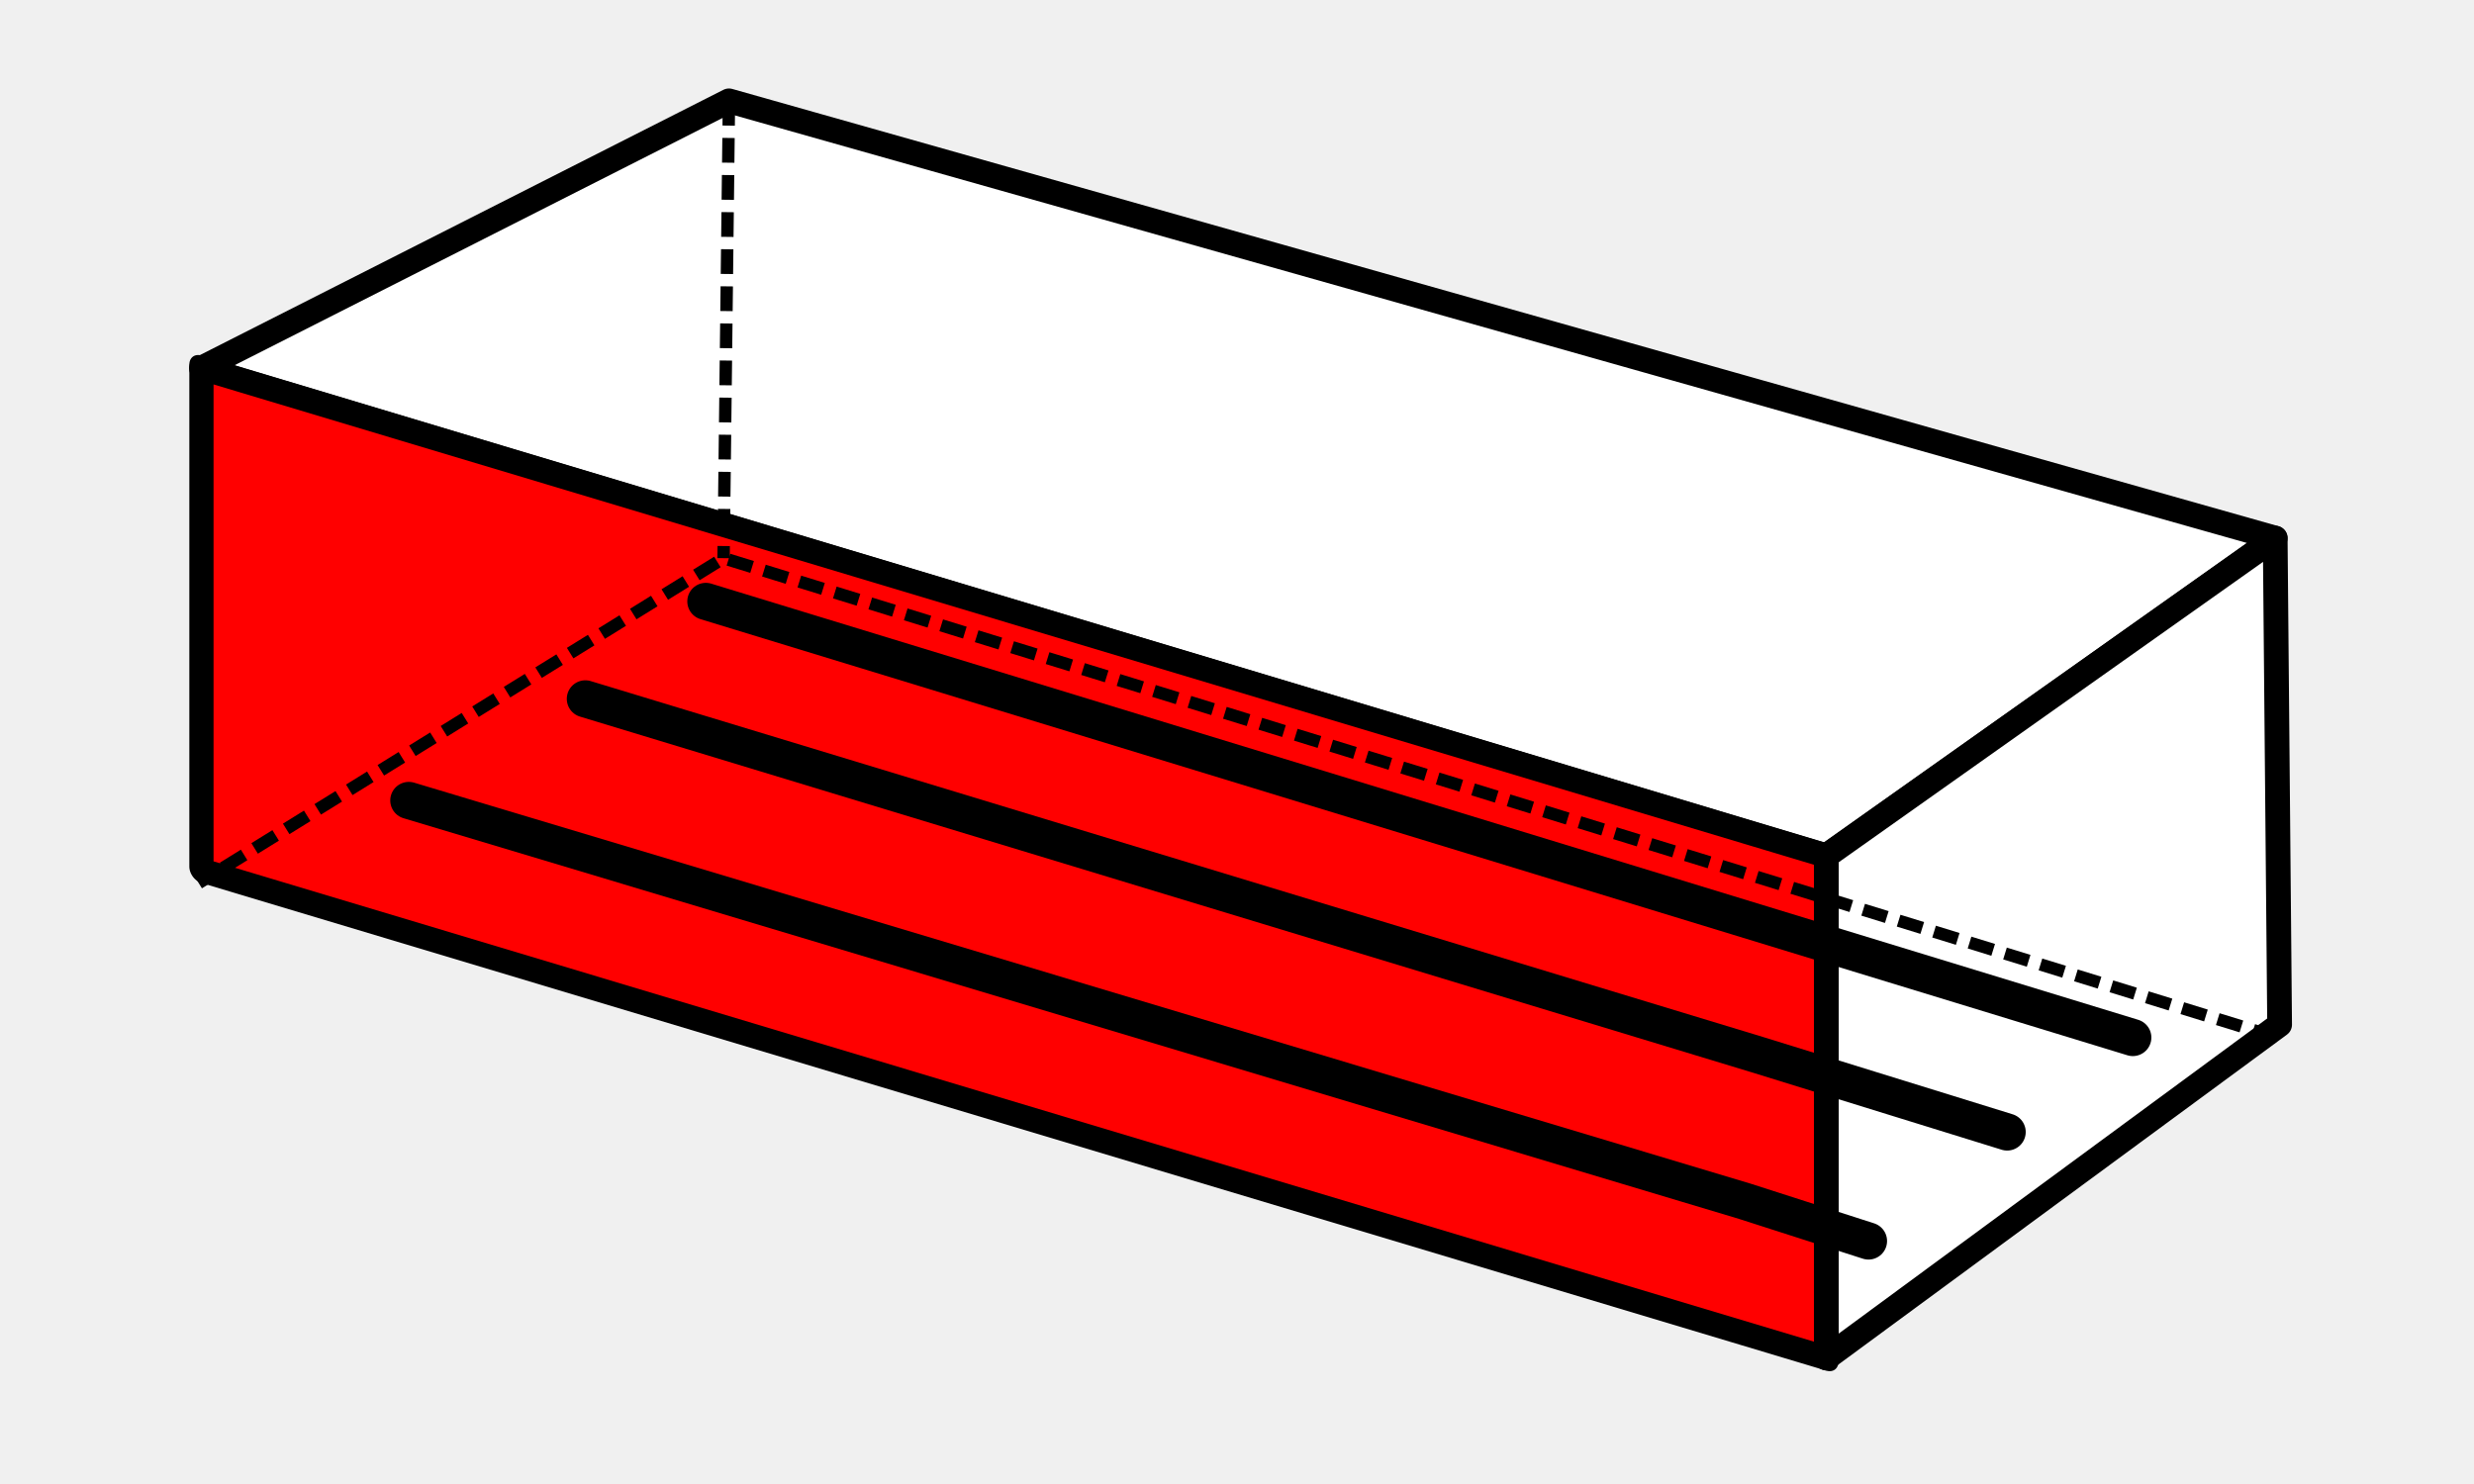
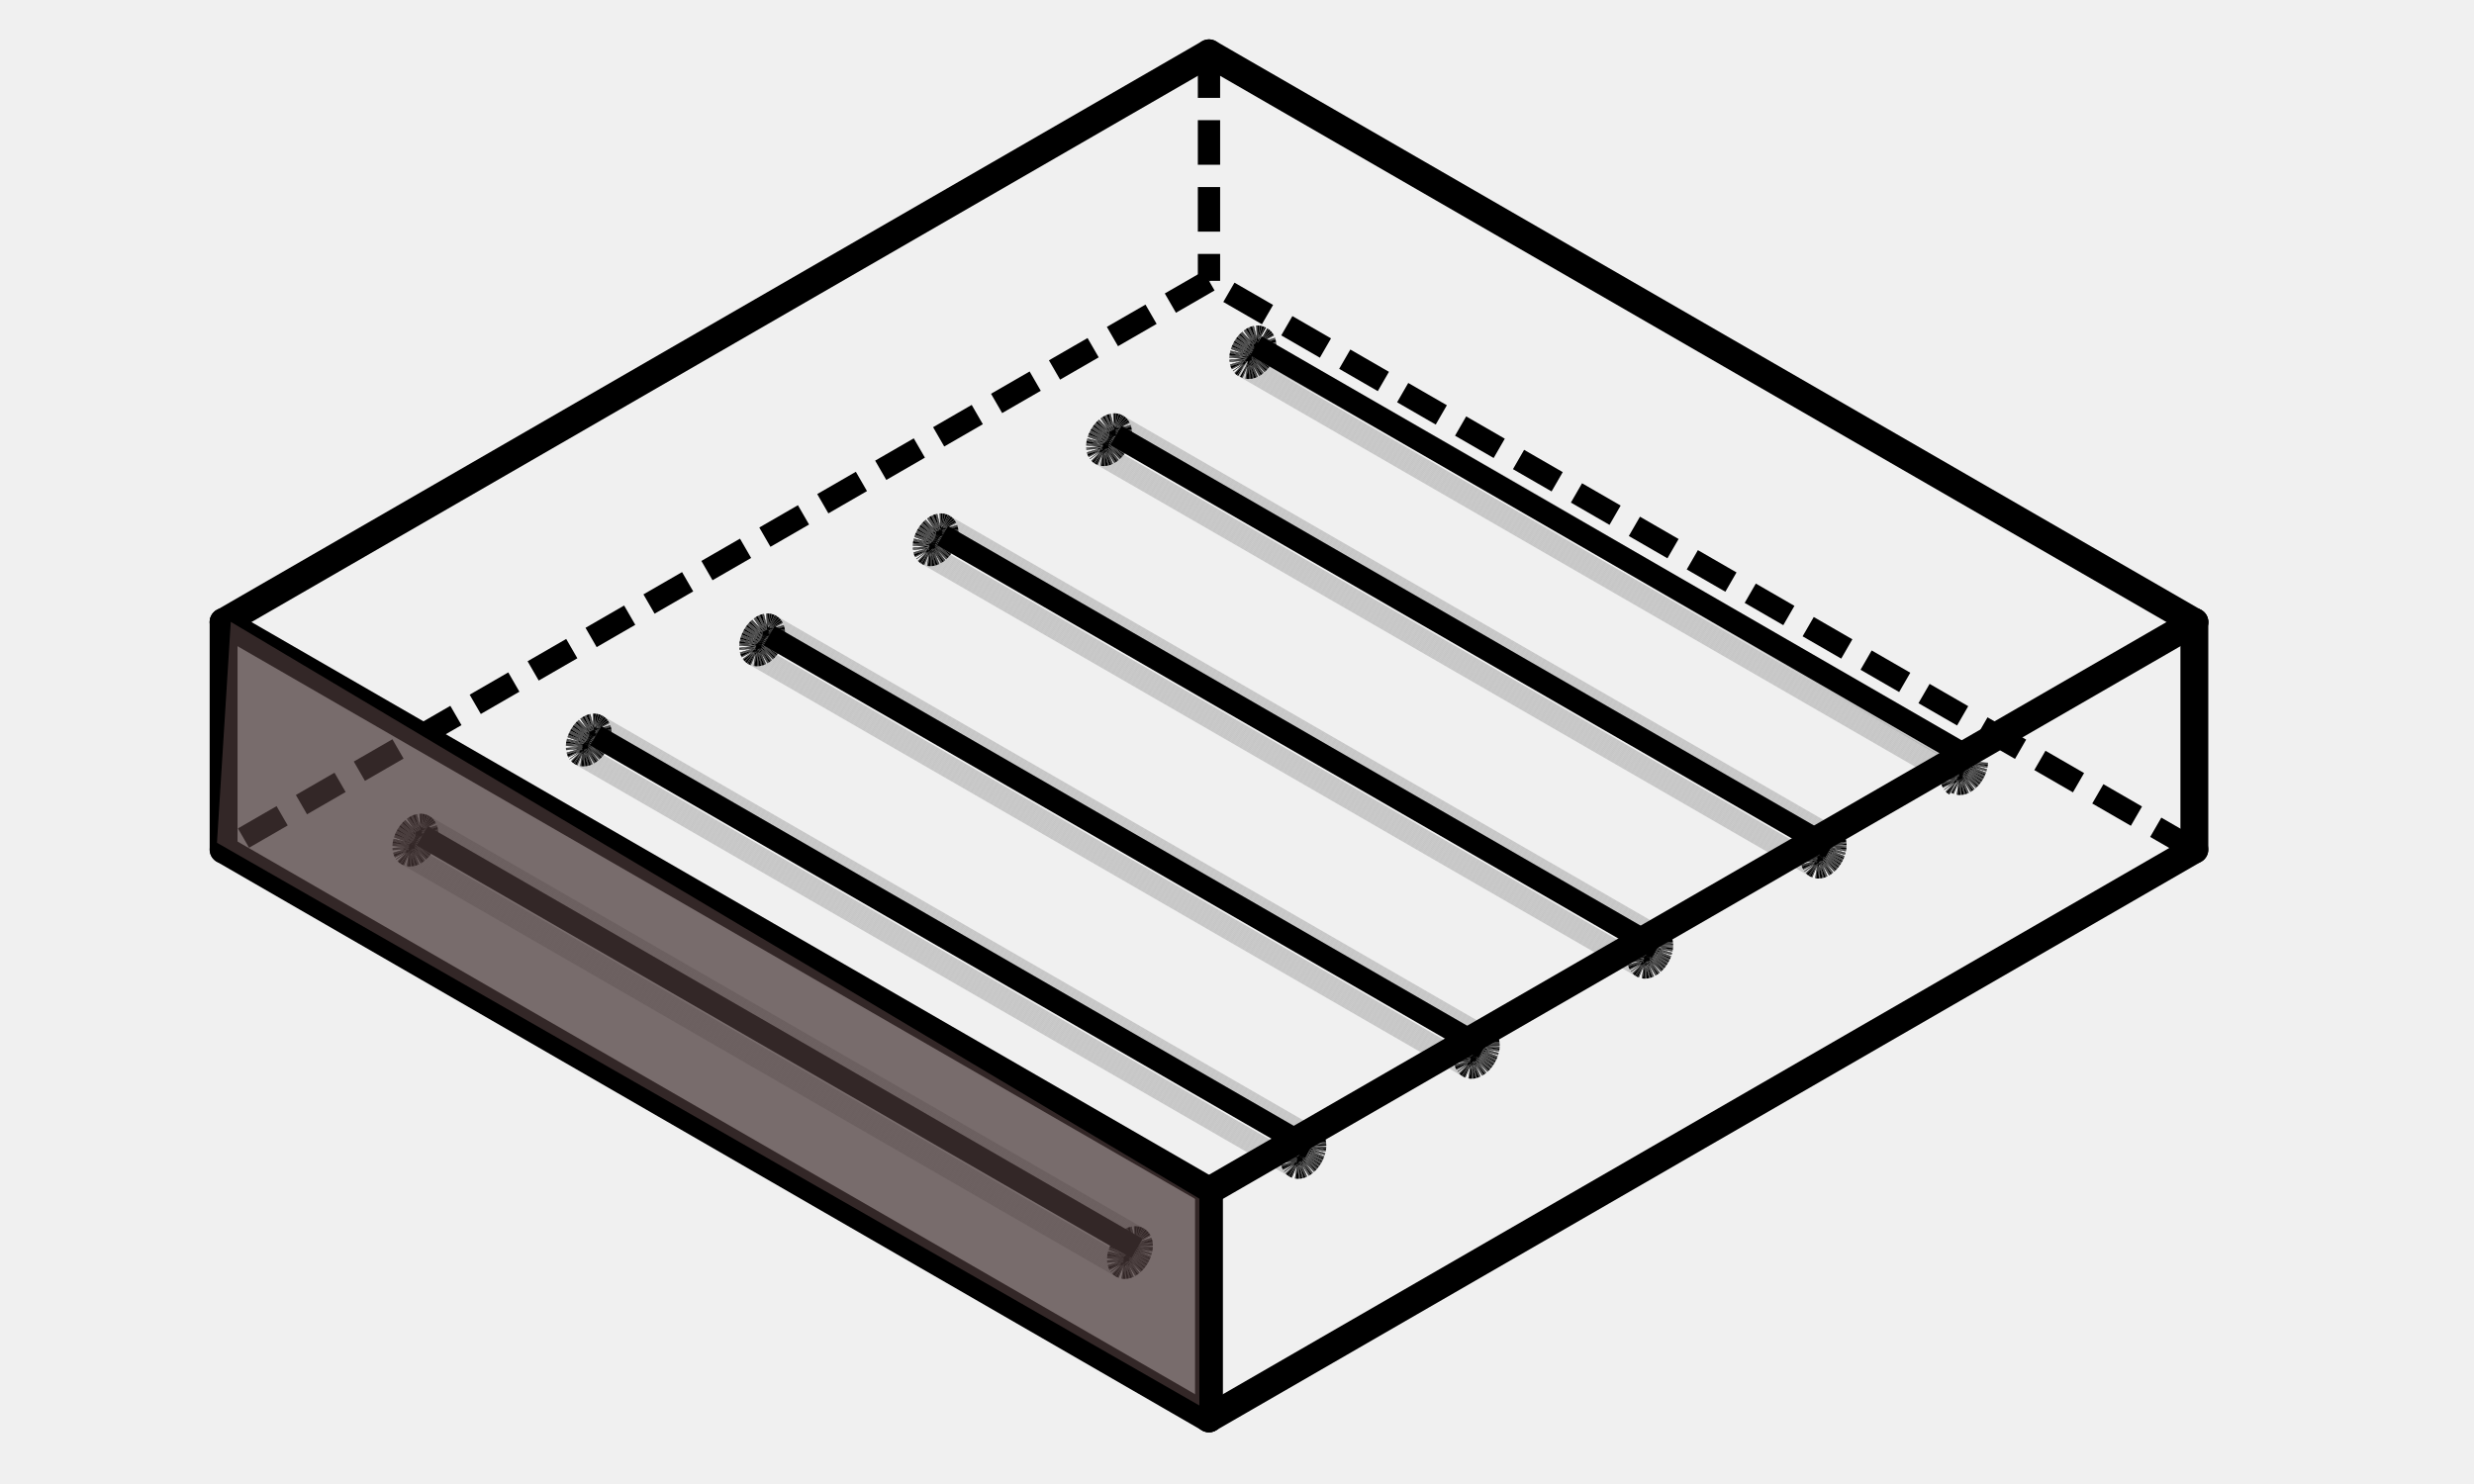
- <svg xmlns="http://www.w3.org/2000/svg" width="200" height="120" id="svg2" version="1.1">
-   <defs id="defs4" />
-   <g id="layer1" transform="translate(0,-932.3622)">
-     <path style="opacity:1;vector-effect:none;fill:#ffffff;fill-opacity:1;fill-rule:evenodd;stroke:#000000;stroke-width:2;stroke-linecap:butt;stroke-linejoin:round;stroke-miterlimit:4;stroke-dasharray:none;stroke-dashoffset:0;stroke-opacity:1;marker:none;marker-start:none;marker-mid:none;marker-end:none" d="m 147.644,1001.568 c 0,0 36.285,-25.693 36.285,-25.693 L 58.929,940.518 16.285,962.132 147.644,1001.568" id="path913" />
-     <rect style="color:#000000;clip-rule:nonzero;display:inline;overflow:visible;visibility:visible;opacity:1;isolation:auto;mix-blend-mode:normal;color-interpolation:sRGB;color-interpolation-filters:linearRGB;solid-color:#000000;solid-opacity:1;vector-effect:none;fill:#ff0000;fill-opacity:1;fill-rule:nonzero;stroke:#000000;stroke-width:2.044;stroke-linecap:butt;stroke-linejoin:round;stroke-miterlimit:4;stroke-dasharray:none;stroke-dashoffset:0;stroke-opacity:1;marker:none;marker-start:none;marker-mid:none;marker-end:none;color-rendering:auto;image-rendering:auto;shape-rendering:auto;text-rendering:auto;enable-background:accumulate" id="rect875" width="137.151" height="40.608" x="17.003" y="957.243" transform="matrix(0.9577697,0.2875365,0,1,0,0)" />
-     <path style="opacity:1;vector-effect:none;fill:#ffffff;fill-opacity:1;fill-rule:evenodd;stroke:#000000;stroke-width:2;stroke-linecap:butt;stroke-linejoin:round;stroke-miterlimit:4;stroke-dasharray:none;stroke-dashoffset:0;stroke-opacity:1;marker:none;marker-start:none;marker-mid:none;marker-end:none" d="m 147.644,1042.177 -10e-6,-40.608 36.285,-25.693 0.357,39.344 z" id="path906" />
-     <g id="g929" transform="translate(-4.04061,-0.2525381)">
-       <path id="path920" d="m 155.092,1032.967 -10,-3.214 -108.003,-32.413" style="fill:none;fill-rule:evenodd;stroke:#000000;stroke-width:3;stroke-linecap:round;stroke-linejoin:miter;stroke-opacity:1;stroke-miterlimit:4;stroke-dasharray:none;stroke-dashoffset:0" />
-       <path id="path922" d="m 166.302,1024.152 -20.179,-6.25 -94.763,-28.777" style="fill:none;fill-rule:evenodd;stroke:#000000;stroke-width:3;stroke-linecap:round;stroke-linejoin:miter;stroke-opacity:1;stroke-miterlimit:4;stroke-dasharray:none;stroke-dashoffset:0" />
-       <path id="path924" d="M 176.459,1016.513 61.102,981.245" style="fill:none;fill-rule:evenodd;stroke:#000000;stroke-width:3;stroke-linecap:round;stroke-linejoin:miter;stroke-opacity:1;stroke-miterlimit:4;stroke-dasharray:none;stroke-dashoffset:0" />
+ <svg xmlns="http://www.w3.org/2000/svg" xmlns:xlink="http://www.w3.org/1999/xlink" width="200mm" height="120mm" viewBox="0 0 200 120" version="1.1" id="svg2">
+   <defs id="defs847">
+     <linearGradient x1="649.429" y1="807.466" x2="655.352" y2="485.909" id="defitem29" gradientUnits="userSpaceOnUse">
+       <stop style="stop-color:#ffffff;stop-opacity:1;" offset="0" id="stop92" />
+       <stop style="stop-color:#ffffff;stop-opacity:0.138;" offset="1" id="stop93" />
+     </linearGradient>
+     <linearGradient y2="485.909" x2="655.352" y1="807.466" x1="649.429" gradientUnits="userSpaceOnUse" id="linearGradient3448" xlink:href="#defitem29" />
+     <radialGradient cx="1049.72" cy="345.56" r="1202.15" fx="1049.72" fy="345.56" id="defitem28" gradientUnits="userSpaceOnUse">
+       <stop style="stop-color:#ffffff;stop-opacity:1;" offset="0" id="stop89" />
+       <stop style="stop-color:#a8a8a8;stop-opacity:1;" offset="1" id="stop90" />
+     </radialGradient>
+     <radialGradient r="1202.15" fy="64.845" fx="1089.4" cy="64.845" cx="1092.705" gradientUnits="userSpaceOnUse" id="radialGradient3446" xlink:href="#defitem28" />
+     <linearGradient x1="287.5" y1="636.707" x2="980" y2="636.707" id="defitem30" gradientUnits="userSpaceOnUse">
+       <stop style="stop-color:#464646;stop-opacity:1;" offset="0" id="stop95" />
+       <stop style="stop-color:#c2c2c2;stop-opacity:1;" offset="1" id="stop96" />
+     </linearGradient>
+     <linearGradient y2="636.707" x2="980" y1="636.707" x1="287.5" gradientTransform="matrix(1,0,0,1.016038,0,-11.73855)" gradientUnits="userSpaceOnUse" id="linearGradient3444" xlink:href="#defitem30" />
+     <linearGradient x1="921.091" y1="403.188" x2="985.982" y2="317.447" id="defitem27" gradientUnits="userSpaceOnUse">
+       <stop style="stop-color:#7e7e7e;stop-opacity:1;" offset="0" id="stop86" />
+       <stop style="stop-color:#e5e5e5;stop-opacity:1;" offset="1" id="stop87" />
+     </linearGradient>
+     <linearGradient y2="317.447" x2="985.982" y1="403.188" x1="921.091" gradientUnits="userSpaceOnUse" id="linearGradient3442" xlink:href="#defitem27" />
+     <linearGradient x1="530.761" y1="346.304" x2="293.37" y2="360.275" id="defitem26" gradientUnits="userSpaceOnUse">
+       <stop style="stop-color:#5f5f5f;stop-opacity:1;" offset="0" id="stop83" />
+       <stop style="stop-color:#e5e5e5;stop-opacity:1;" offset="1" id="stop84" />
+     </linearGradient>
+     <linearGradient y2="360.275" x2="293.37" y1="346.304" x1="530.761" gradientUnits="userSpaceOnUse" id="linearGradient3440" xlink:href="#defitem26" />
+     <linearGradient x1="164.013" y1="412.919" x2="308.75" y2="337.61" id="defitem25" gradientUnits="userSpaceOnUse">
+       <stop style="stop-color:#ffffff;stop-opacity:1;" offset="0" id="stop80" />
+       <stop style="stop-color:#bfbfbf;stop-opacity:1;" offset="1" id="stop81" />
+     </linearGradient>
+     <linearGradient y2="337.61" x2="308.75" y1="412.919" x1="164.013" gradientUnits="userSpaceOnUse" id="linearGradient3438" xlink:href="#defitem25" />
+     <linearGradient x1="1094.25" y1="270.854" x2="992.489" y2="380.472" id="defitem24" gradientUnits="userSpaceOnUse">
+       <stop style="stop-color:#6a6a6a;stop-opacity:1;" offset="0" id="stop77" />
+       <stop style="stop-color:#e6e6e6;stop-opacity:1;" offset="1" id="stop78" />
+     </linearGradient>
+     <linearGradient y2="380.472" x2="992.489" y1="270.854" x1="1094.25" gradientUnits="userSpaceOnUse" id="linearGradient3436" xlink:href="#defitem24" />
+     <linearGradient x1="1170.91" y1="476.465" x2="1049.84" y2="549.378" id="defitem23" gradientUnits="userSpaceOnUse">
+       <stop style="stop-color:#5f5f5f;stop-opacity:1;" offset="0" id="stop74" />
+       <stop style="stop-color:#ebebeb;stop-opacity:1;" offset="1" id="stop75" />
+     </linearGradient>
+     <linearGradient y2="549.378" x2="1049.84" y1="476.465" x1="1170.91" gradientUnits="userSpaceOnUse" id="linearGradient3434" xlink:href="#defitem23" />
+     <linearGradient x1="783.716" y1="105.486" x2="576.149" y2="313.276" id="defitem22" gradientUnits="userSpaceOnUse">
+       <stop style="stop-color:#5a5a5a;stop-opacity:1;" offset="0" id="stop71" />
+       <stop style="stop-color:#c7c7c7;stop-opacity:1;" offset="1" id="stop72" />
+     </linearGradient>
+     <linearGradient y2="313.276" x2="576.149" y1="105.486" x1="783.716" gradientUnits="userSpaceOnUse" id="linearGradient3432" xlink:href="#defitem22" />
+     <linearGradient x1="280.044" y1="418.698" x2="128.055" y2="484.716" id="defitem21" gradientUnits="userSpaceOnUse">
+       <stop style="stop-color:#666666;stop-opacity:1;" offset="0" id="stop68" />
+       <stop style="stop-color:#d8d8d8;stop-opacity:1;" offset="1" id="stop69" />
+     </linearGradient>
+     <linearGradient y2="484.716" x2="128.055" y1="418.698" x1="280.044" gradientUnits="userSpaceOnUse" id="linearGradient3430" xlink:href="#defitem21" />
+     <linearGradient x1="129.687" y1="636.954" x2="220" y2="584.41" id="defitem20" gradientUnits="userSpaceOnUse">
+       <stop style="stop-color:#ffffff;stop-opacity:1;" offset="0" id="stop65" />
+       <stop style="stop-color:#bbbbbb;stop-opacity:1;" offset="1" id="stop66" />
+     </linearGradient>
+     <linearGradient y2="584.41" x2="220" y1="636.954" x1="129.687" gradientUnits="userSpaceOnUse" id="linearGradient3428" xlink:href="#defitem20" />
+     <linearGradient x1="1048.72" y1="629.028" x2="1127.98" y2="583.753" id="defitem19" gradientUnits="userSpaceOnUse">
+       <stop style="stop-color:#5e5e5e;stop-opacity:1;" offset="0" id="stop62" />
+       <stop style="stop-color:#ededed;stop-opacity:1;" offset="1" id="stop63" />
+     </linearGradient>
+     <linearGradient y2="583.753" x2="1127.98" y1="629.028" x1="1048.72" gradientUnits="userSpaceOnUse" id="linearGradient3426" xlink:href="#defitem19" />
+     <linearGradient x1="370.022" y1="387.273" x2="581.324" y2="291.977" id="defitem18" gradientUnits="userSpaceOnUse">
+       <stop style="stop-color:#636363;stop-opacity:1;" offset="0" id="stop59" />
+       <stop style="stop-color:#d6d6d6;stop-opacity:1;" offset="1" id="stop60" />
+     </linearGradient>
+     <linearGradient y2="291.977" x2="581.324" y1="387.273" x1="370.022" gradientUnits="userSpaceOnUse" id="linearGradient3424" xlink:href="#defitem18" />
+     <linearGradient x1="732.156" y1="351.939" x2="909.594" y2="351.939" id="defitem17" gradientUnits="userSpaceOnUse">
+       <stop style="stop-color:#676767;stop-opacity:1;" offset="0" id="stop56" />
+       <stop style="stop-color:#d3d3d3;stop-opacity:1;" offset="1" id="stop57" />
+     </linearGradient>
+     <linearGradient y2="351.939" x2="909.594" y1="351.939" x1="732.156" gradientUnits="userSpaceOnUse" id="linearGradient3422" xlink:href="#defitem17" />
+     <linearGradient x1="1014.43" y1="494.713" x2="1073.01" y2="494.713" id="defitem16" gradientUnits="userSpaceOnUse">
+       <stop style="stop-color:#666666;stop-opacity:1;" offset="0" id="stop53" />
+       <stop style="stop-color:#dcdcdc;stop-opacity:1;" offset="1" id="stop54" />
+     </linearGradient>
+     <linearGradient y2="494.713" x2="1073.01" y1="494.713" x1="1014.43" gradientUnits="userSpaceOnUse" id="linearGradient3420" xlink:href="#defitem16" />
+     <linearGradient x1="272.592" y1="452.388" x2="193.277" y2="516.37" id="defitem15" gradientUnits="userSpaceOnUse">
+       <stop style="stop-color:#6e6e6e;stop-opacity:1;" offset="0" id="stop50" />
+       <stop style="stop-color:#d8d8d8;stop-opacity:1;" offset="1" id="stop51" />
+     </linearGradient>
+     <linearGradient y2="516.37" x2="193.277" y1="452.388" x1="272.592" gradientUnits="userSpaceOnUse" id="linearGradient3418" xlink:href="#defitem15" />
+     <radialGradient cx="1037.22" cy="211.088" r="1164.28" fx="1037.22" fy="211.088" id="defitem14" gradientUnits="userSpaceOnUse">
+       <stop style="stop-color:#ffffff;stop-opacity:1;" offset="0" id="stop47" />
+       <stop style="stop-color:#aaaaaa;stop-opacity:1;" offset="1" id="stop48" />
+     </radialGradient>
+     <radialGradient r="1164.28" fy="211.088" fx="1037.22" cy="211.088" cx="1037.22" gradientUnits="userSpaceOnUse" id="radialGradient3416" xlink:href="#defitem14" />
+     <linearGradient x1="342.65" y1="732.129" x2="379.241" y2="686.83" id="defitem13" gradientUnits="userSpaceOnUse">
+       <stop style="stop-color:#ffffff;stop-opacity:1;" offset="0" id="stop44" />
+       <stop style="stop-color:#989898;stop-opacity:1;" offset="1" id="stop45" />
+     </linearGradient>
+     <linearGradient y2="686.83" x2="379.241" y1="732.129" x1="342.65" gradientUnits="userSpaceOnUse" id="linearGradient3414" xlink:href="#defitem13" />
+     <radialGradient cx="632.781" cy="484.409" r="540.279" fx="632.781" fy="484.409" id="defitem12" gradientUnits="userSpaceOnUse">
+       <stop style="stop-color:#ffffff;stop-opacity:1;" offset="0" id="stop41" />
+       <stop style="stop-color:#ededed;stop-opacity:1;" offset="1" id="stop42" />
+     </radialGradient>
+     <radialGradient r="540.279" fy="484.409" fx="632.781" cy="484.409" cx="632.781" gradientUnits="userSpaceOnUse" id="radialGradient3412" xlink:href="#defitem12" />
+     <linearGradient id="linearGradient3682">
+       <stop id="stop3684" offset="0" style="stop-color:#ff6d0f;stop-opacity:1;" />
+       <stop id="stop3686" offset="1" style="stop-color:#ff1000;stop-opacity:1;" />
+     </linearGradient>
+     <linearGradient id="linearGradient3864">
+       <stop style="stop-color:#71b2f8;stop-opacity:1;" offset="0" id="stop3866" />
+       <stop style="stop-color:#002795;stop-opacity:1;" offset="1" id="stop3868" />
+     </linearGradient>
+   </defs>
+   <g id="g452" style="fill:none;stroke:#000000;stroke-width:0.13;stroke-linecap:butt;stroke-linejoin:miter" transform="translate(0,-177)" />
+   <g id="Ortho_-1_-1" transform="matrix(0.1126546,0.1951234,-0.1951234,0.1126546,137.5649,82.49583)">
+     <g transform="scale(1,-1)" id="g264" style="fill:none;stroke:#000000;stroke-width:8;stroke-linecap:butt;stroke-linejoin:miter;stroke-dasharray:0.2, 0.1">
+       <path id="1" d="M 35.355,183.712 -318.198,-20.412" style="stroke-width:8;stroke-miterlimit:4;stroke-dasharray:16, 8;stroke-dashoffset:0" />
+       <path id="2" d="m -388.909,20.412 70.711,-40.825" style="stroke-width:8;stroke-miterlimit:4;stroke-dasharray:16, 8;stroke-dashoffset:0" />
+       <path id="3" d="m -318.198,-20.412 0,-408.249" style="stroke-width:8;stroke-miterlimit:4;stroke-dasharray:16, 8;stroke-dashoffset:0" />
+       <path d="m -286.761,-362.494 a 6,3.464 -60 0 1 -3,0.297" id="path269" />
+       <path d="m -289.761,-362.197 a 6,3.464 -60 0 1 6,-10.392" id="path271" />
+       <path d="m -283.761,-372.589 a 6,3.464 -60 0 1 -3,10.095" id="path273" />
+       <path d="m -30.355,-214.458 a 6,3.464 -60 0 1 -3,0.297" id="path275" />
+       <path d="m -33.355,-214.161 a 6,3.464 -60 0 1 6,-10.392" id="path277" />
+       <path d="m -27.355,-224.553 a 6,3.464 -60 0 1 -3,10.095" id="path279" />
+       <path d="m -286.761,-290.642 a 6,3.464 -60 0 1 -3,0.297" id="path281" />
+       <path d="m -289.761,-290.345 a 6,3.464 -60 0 1 6,-10.392" id="path283" />
+       <path d="m -283.761,-300.737 a 6,3.464 -60 0 1 -3,10.095" id="path285" />
+       <path d="m -30.355,-142.606 a 6,3.464 -60 0 1 -3,0.297" id="path287" />
+       <path d="m -33.355,-142.309 a 6,3.464 -60 0 1 6,-10.392" id="path289" />
+       <path d="m -27.355,-152.701 a 6,3.464 -60 0 1 -3,10.095" id="path291" />
+       <path d="m -286.761,-218.791 a 6,3.464 -60 0 1 -3,0.298" id="path293" />
+       <path d="m -289.761,-218.493 a 6,3.464 -60 0 1 6,-10.393" id="path295" />
+       <path d="m -283.761,-228.886 a 6,3.464 -60 0 1 -3,10.095" id="path297" />
+       <path d="m -30.355,-70.754 a 6,3.464 -60 0 1 -3,0.297" id="path299" />
+       <path d="m -33.355,-70.457 a 6,3.464 -60 0 1 6,-10.392" id="path301" />
+       <path d="m -27.355,-80.85 a 6,3.464 -60 0 1 -3,10.095" id="path303" />
+       <path d="m -286.761,-146.939 a 6,3.464 -60 0 1 -3,0.297" id="path305" />
+       <path d="m -289.761,-146.642 a 6,3.464 -60 0 1 6,-10.392" id="path307" />
+       <path d="m -283.761,-157.034 a 6,3.464 -60 0 1 -3,10.095" id="path309" />
+       <path d="m -30.355,1.097 a 6,3.464 -60 0 1 -3,0.297" id="path311" />
+       <path d="m -33.355,1.395 a 6,3.464 -60 0 1 6,-10.392" id="path313" />
+       <path d="m -27.355,-8.998 a 6,3.464 -60 0 1 -3,10.095" id="path315" />
+       <path d="m -286.761,-75.087 a 6,3.464 -60 0 1 -3,0.297" id="path317" />
+       <path d="m -289.761,-74.79 a 6,3.464 -60 0 1 6,-10.392" id="path319" />
+       <path d="m -283.761,-85.182 a 6,3.464 -60 0 1 -3,10.095" id="path321" />
+       <path d="m -30.355,72.949 a 6,3.464 -60 0 1 -3,0.297" id="path323" />
+       <path d="m -33.355,73.246 a 6,3.464 -60 0 1 6,-10.392" id="path325" />
+       <path d="m -27.355,62.854 a 6,3.464 -60 0 1 -3,10.095" id="path327" />
+       <path d="m -287.953,-14.581 a 3.464,6 30 0 1 -3,0.297" id="path329" />
+       <path d="m -291.374,-14.541 a 3.464,6 30 0 1 6,-10.392" id="path331" />
+       <path d="m -284.832,-24.529 a 3.464,6 30 0 1 -3,10.095" id="path333" />
+       <path d="m -30.355,144.801 a 6,3.464 -60 0 1 -3,0.297" id="path335" />
+       <path d="m -33.689,131.304 a 3.464,6 30 0 1 6,-10.392" id="path337" />
+       <path d="m -27.93,121.793 a 3.464,6 30 0 1 -3,10.095" id="path339" />
    </g>
-     <path style="fill:none;fill-rule:evenodd;stroke:#000000;stroke-width:1;stroke-linecap:butt;stroke-linejoin:miter;stroke-miterlimit:4;stroke-dasharray:2, 1;stroke-dashoffset:0;stroke-opacity:1" d="M 184.063,1016.246 58.492,977.496 16.062,1003.768" id="path931" />
-     <path style="fill:none;fill-rule:evenodd;stroke:#000000;stroke-width:1;stroke-linecap:butt;stroke-linejoin:miter;stroke-miterlimit:4;stroke-dasharray:2, 1;stroke-dashoffset:0;stroke-opacity:1" d="m 58.929,940.518 -0.436,36.978" id="path933" />
+     <g transform="scale(1,-1)" id="g341" style="fill:none;stroke:#000000;stroke-width:8;stroke-linecap:butt;stroke-linejoin:miter;stroke-dasharray:0.02, 0.1">
+       <path id="path343" d="m -283.761,-372.589 256.406,148.036" />
+       <path id="path345" d="m -289.761,-362.197 256.406,148.036" />
+       <path id="path347" d="m -283.761,-300.737 256.406,148.036" />
+       <path id="4" d="m -289.761,-290.345 256.406,148.036" />
+       <path id="5" d="M -283.761,-228.886 -27.355,-80.85" />
+       <path id="6" d="M -289.761,-218.493 -33.355,-70.457" />
+       <path id="7" d="M -283.761,-157.034 -27.355,-8.998" />
+       <path id="8" d="M -289.761,-146.642 -33.355,1.395" />
+       <path id="9" d="M -283.761,-85.182 -27.355,62.854" />
+       <path id="10" d="M -289.761,-74.79 -33.355,73.246" />
+       <path id="11" d="M -286.469,-25.572 -30.063,122.465" />
+       <path id="12" d="m -290.945,-19.148 c 91.998,55.662 170.938,98.691 256.407,148.036" />
+     </g>
+     <g transform="scale(1,-1)" id="g358" style="fill:none;stroke:#000000;stroke-width:10;stroke-linecap:round;stroke-linejoin:miter">
+       <path id="path360" d="M 35.355,-224.537 -318.198,-428.661" style="fill:#b15959;fill-opacity:0;stroke-linecap:round" />
+       <path id="path362" d="M -35.355,-183.712 -388.909,-387.836" style="stroke-linecap:round" />
+       <path id="path364" d="m 35.355,-224.537 -70.711,40.825" style="stroke-linecap:round" />
+       <path id="path366" d="m -318.198,-428.661 -70.711,40.825" style="stroke-linecap:round" />
+       <path id="path368" d="M -35.355,224.537 -388.909,20.412" style="stroke-linecap:round" />
+       <path id="path370" d="m -35.355,-183.712 0,408.249" style="stroke-linecap:round" />
+       <path id="path372" d="m -388.909,-387.836 0,408.248" style="stroke-linecap:round" />
+       <path id="path374" d="M -35.355,224.537 35.355,183.712" style="stroke-linecap:round" />
+       <path id="path376" d="m 35.355,183.712 0,-408.249" style="stroke-linecap:round" />
+     </g>
+     <g transform="matrix(1,0,0,-1,-0.04779806,1.9705)" id="g378" style="fill:none;stroke:#000000;stroke-width:8;stroke-linecap:butt;stroke-linejoin:miter;stroke-miterlimit:4;stroke-dasharray:none;stroke-dashoffset:0">
+       <path id="path380" d="m -286.761,-362.494 256.406,148.036" style="stroke-width:8;stroke-miterlimit:4;stroke-dasharray:none;stroke-dashoffset:0" />
+       <path id="path382" d="m -286.761,-290.642 256.406,148.036" style="fill:#000000;fill-opacity:1;stroke-width:8;stroke-miterlimit:4;stroke-dasharray:none;stroke-dashoffset:0" />
+       <path id="path384" d="M -286.761,-218.791 -30.355,-70.754" style="stroke-width:8;stroke-miterlimit:4;stroke-dasharray:none;stroke-dashoffset:0" />
+       <path id="path386" d="M -286.761,-146.939 -30.355,1.097" style="stroke-width:8;stroke-miterlimit:4;stroke-dasharray:none;stroke-dashoffset:0" />
+       <path id="path388" d="M -286.761,-75.087 -30.355,72.949" style="stroke-width:8;stroke-miterlimit:4;stroke-dasharray:none;stroke-dashoffset:0" />
+       <path id="path390" d="M -289.469,-15.477 -33.063,132.56" style="stroke-width:8;stroke-miterlimit:4;stroke-dasharray:none;stroke-dashoffset:0" />
+     </g>
+     <path style="opacity:0.712;fill:#483737;fill-rule:evenodd;stroke:#000000;stroke-width:1.129px;stroke-linecap:butt;stroke-linejoin:miter;stroke-opacity:1" d="M -321.526,430.158 30.759,225.212 -34.633,187.458 -388.761,385.528 Z" id="path4434" />
  </g>
</svg>
